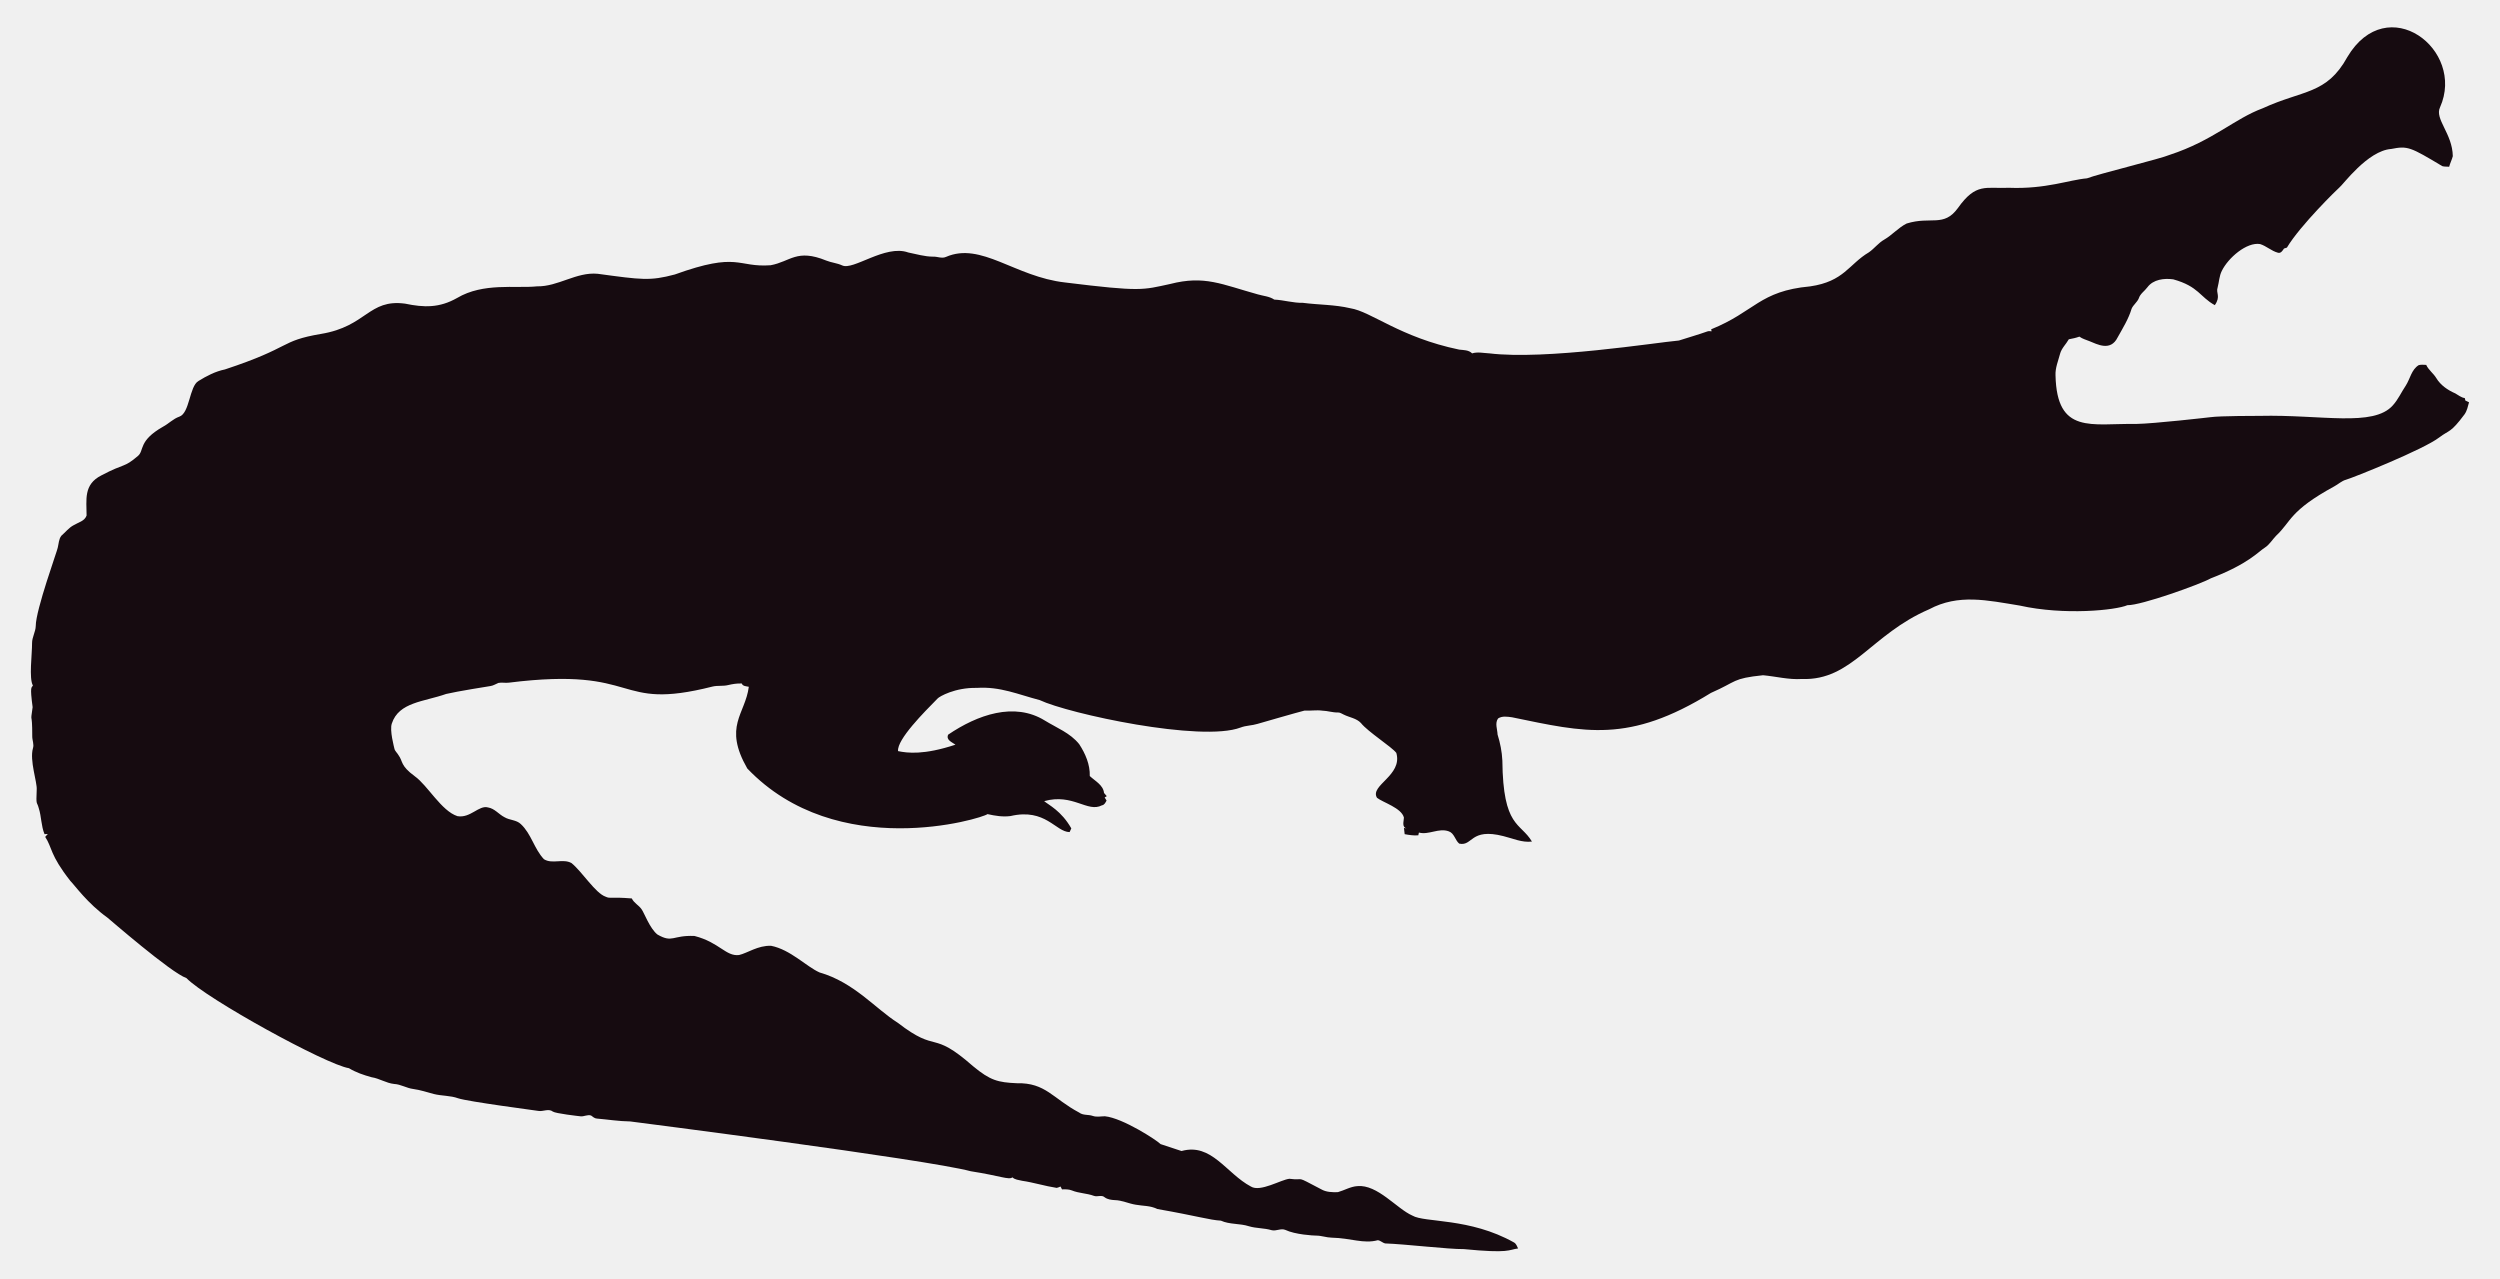
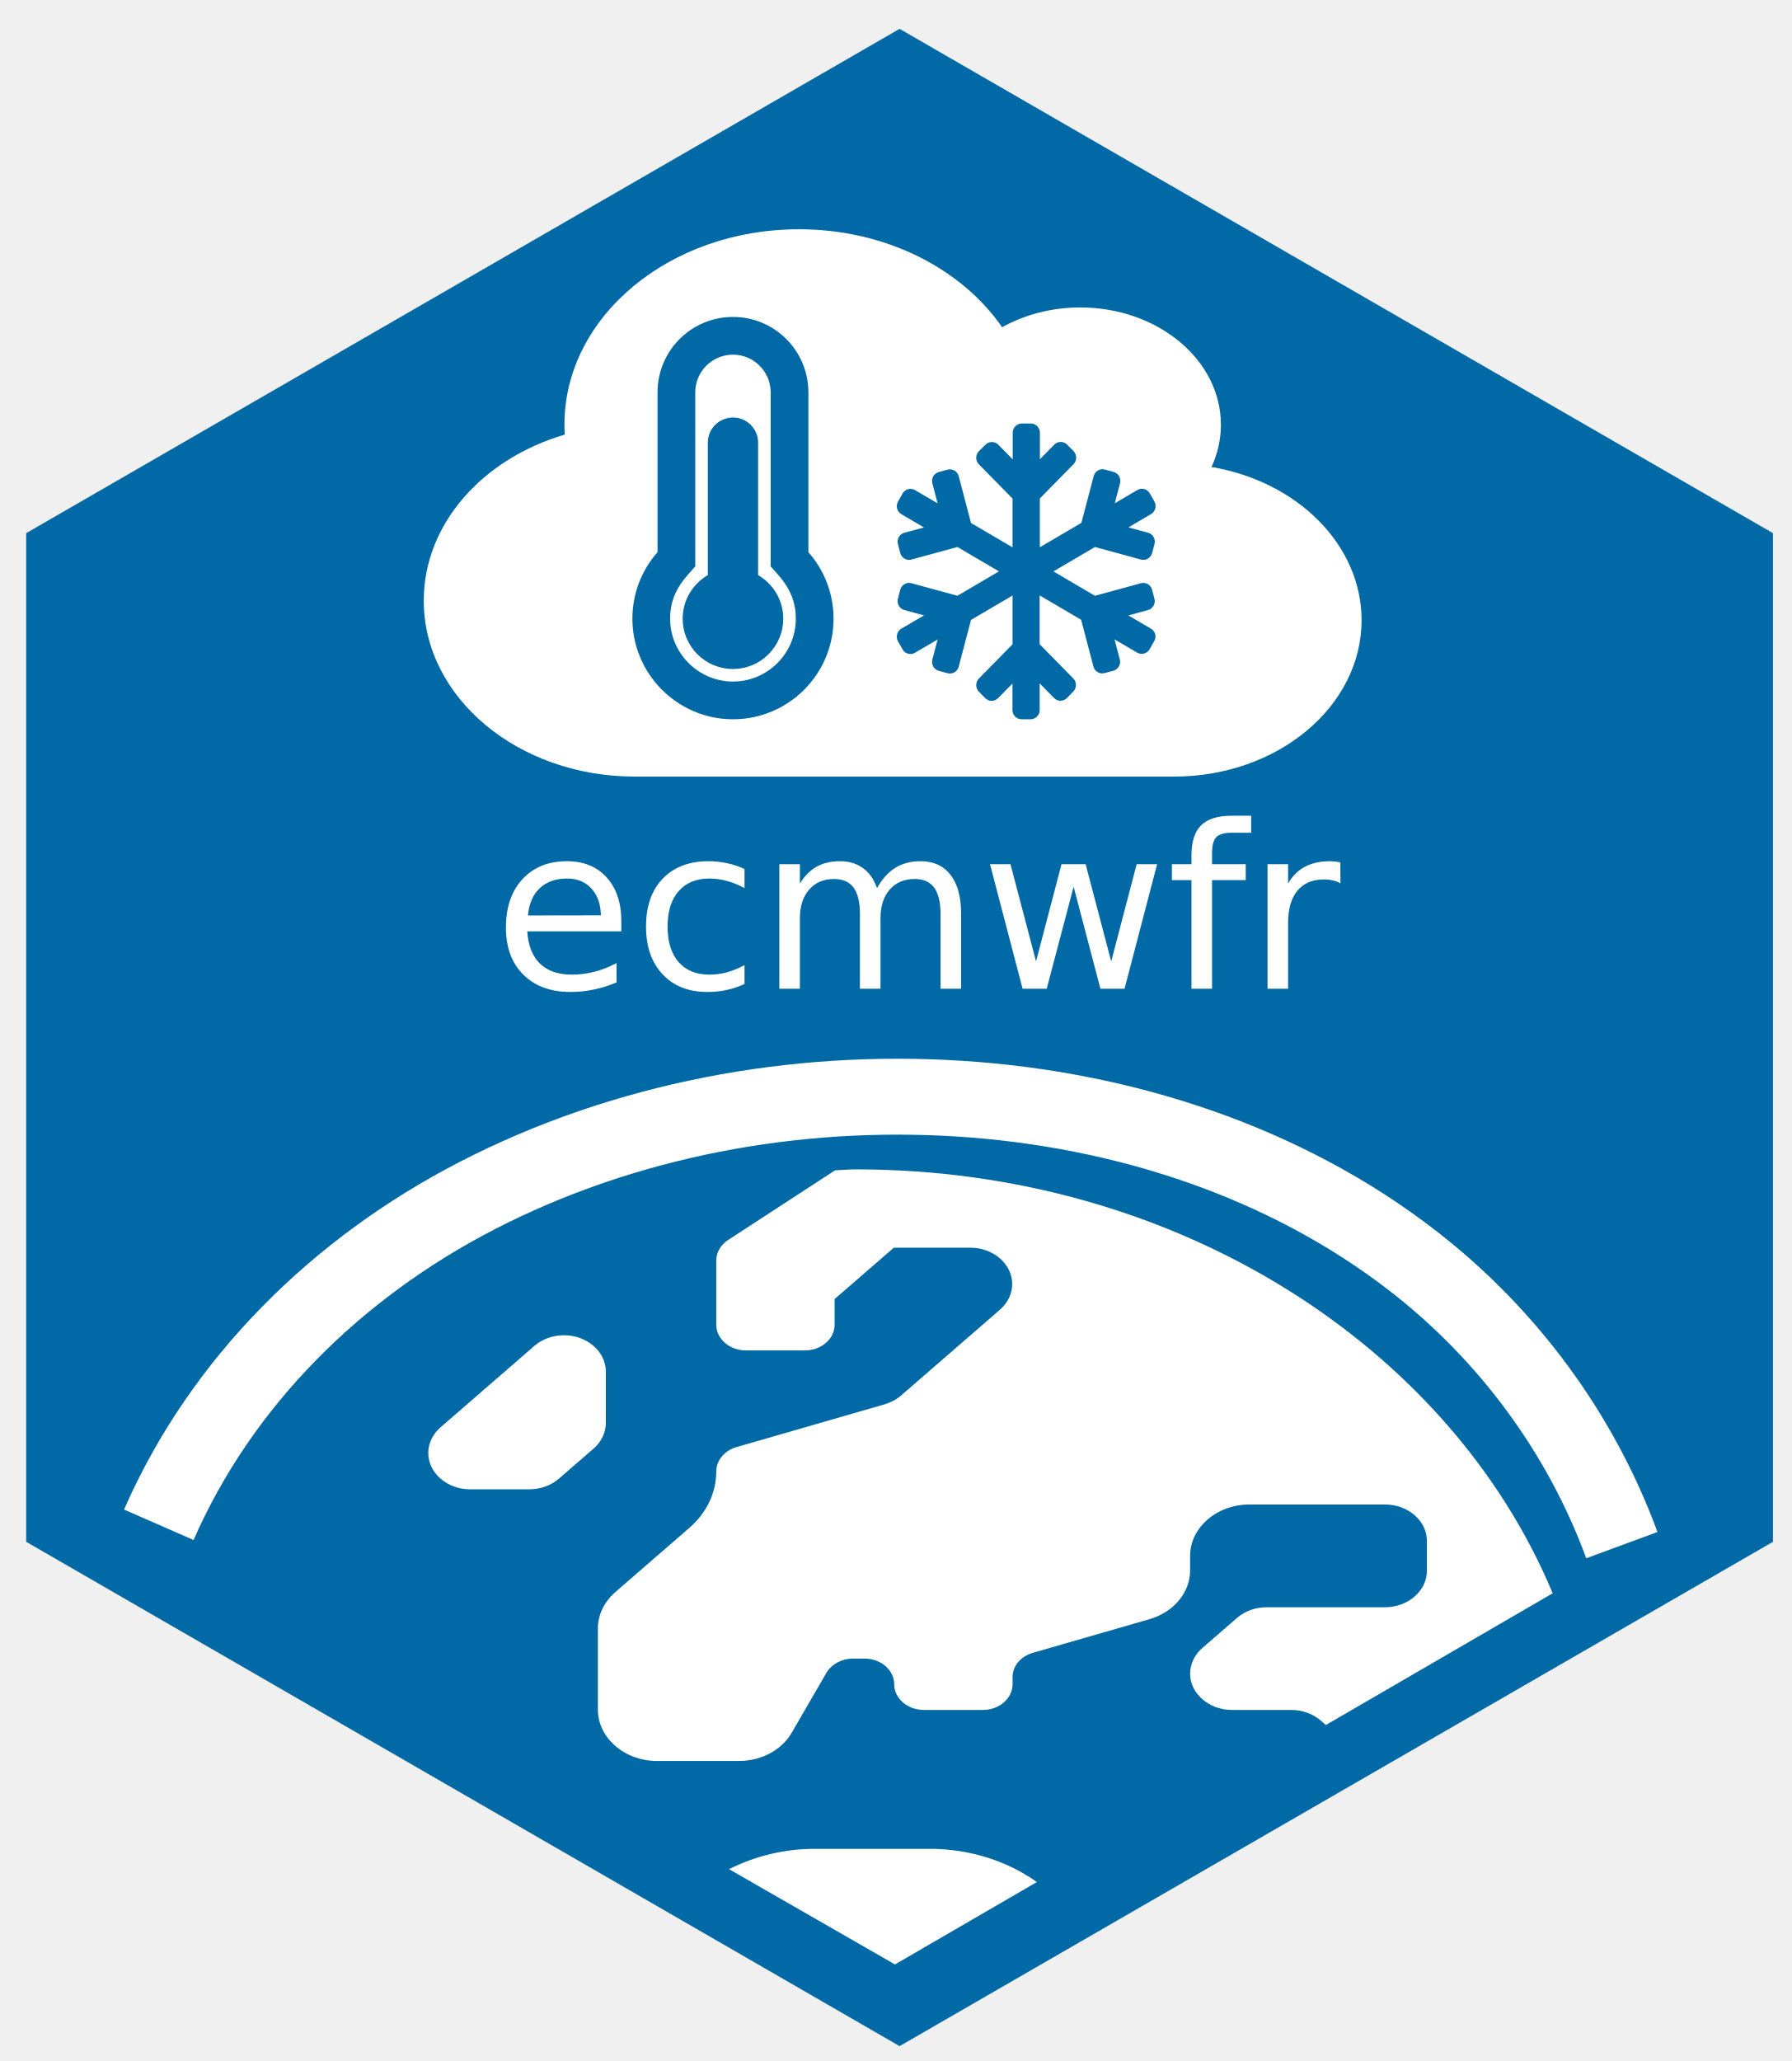
- <svg xmlns="http://www.w3.org/2000/svg" version="1.1" id="Layer_1" x="0px" y="0px" viewBox="0 0 2625.022 1342.022" enable-background="new 0 0 2625.022 1342.022" xml:space="preserve">
-   <path fill="#160B10" d="M2562.057,112.664c-5.93,12.226,13.089,27.649,13.408,51.328c-0.967,3.791-2.837,7.289-3.816,11.093  c-2.417-0.267-4.923,0.089-7.226-0.636c-33.512-20.05-36.245-21.483-53.631-18.038c-24.88,1.775-51.012,38.147-54.547,40.579  c-1,0.685-40.963,39.485-54.967,62.993c-1.056,0.331-2.086,0.661-3.078,1.005c-1.45,2.188-3.295,5.317-6.386,4.363  c-6.755-1.794-12.047-7.022-18.687-9.083c-14.172-2.325-33.569,14.577-40.185,28.126c-2.76,5.432-2.862,11.614-4.401,17.415  c-2.078,5.918,3.558,9.203-2.964,18.611c-15.758-8.651-16.89-19.671-43.645-27.108c-9.541-1.323-21.002,0.025-27.146,8.345  c-2.9,3.956-7.454,6.64-8.994,11.487c-1.705,4.223-5.788,6.857-7.569,10.978c-3.219,10.775-9.274,20.417-14.705,30.186  c-7.484,15.043-21.458,7.113-29.639,3.893c-3.549-1.501-7.378-2.404-10.482-4.745c-3.613,1.31-7.378,2.124-11.131,2.799  c-2.9,5.19-7.62,9.362-9.184,15.252c-1.972,7.442-5.139,14.807-4.771,22.656c1.426,62.435,37.744,50.23,84.657,50.985  c18.427-0.238,76.659-6.917,77.661-7.06c10.315-1.512,51.103-1.387,52.104-1.425c64.718-1.507,119.253,12.017,139.725-10.991  c5.622-6.144,8.955-13.878,13.598-20.735c4.617-7.073,5.915-16.893,13.662-21.562c2.519-0.687,5.19-0.305,7.81-0.242  c2.481,5.406,7.582,8.854,10.609,13.891c4.503,7.467,12.047,12.632,19.921,16.041c3.269,1.794,6.144,4.389,9.999,4.936  c0.166,0.852,0.369,1.705,0.598,2.57c1.259,0.611,2.519,1.208,3.854,1.819c-1.196,4.325-2.073,8.854-4.681,12.606  c-14.981,20.134-15.737,16.079-26.561,24.297c-16.513,12.73-90.704,42.38-97.937,44.421c-4.63,1.259-8.078,4.719-12.199,6.907  c-47.689,26.034-44.914,36.755-61.276,51.99c-3.969,4.096-6.856,9.273-11.754,12.403c-6.886,4.248-16.845,16.908-56.76,32.26  c-10.994,6.222-73.381,28.559-87.544,28.177c-12.182,5.289-66.295,10.873-113.113,0.394c-34.047-5.52-64.247-12.539-95.05,3.905  c-61.045,26.219-81.054,75.205-133.67,73.195c-13.739,0.903-27.159-2.684-40.745-3.943c-32.756,3.396-26.951,6.432-54.687,18.547  c-86.536,53.421-132.198,41.426-208.888,25.607c-4.859-0.636-10.304-1.616-14.68,1.259c-3.511,4.999-0.687,11.232-0.509,16.804  c2.76,8.879,4.605,18.076,5.037,27.388c0.678,70.703,18.876,64.615,31.064,85.038c-10.38,1.31-20.137-3.346-30.008-5.724  c-35.054-8.942-31.959,10.974-46.367,7.887c-4.376-3.651-5.076-10.864-10.94-12.886c-10.482-3.893-20.875,4.033-31.37,1.285  c-0.165,0.725-0.483,2.163-0.649,2.875c-4.834,0.432-9.592-0.331-14.311-1.196c-0.153-2.201-0.407-4.401-0.751-6.551  c0.7,0.127,2.112,0.382,2.824,0.509c-5.368-1.387-2.926-7.48-2.862-11.411c-2.581-10.171-21.93-15.743-28.266-20.735  c-7.896-13.101,27.192-23.356,20.29-47.143c-4.808-6.385-29.888-22.164-37.17-31.395c-4.783-5.063-12.047-5.813-18.013-8.815  c-1.972-0.827-3.791-2.315-6.017-2.239c-5.597,0.191-10.965-1.781-16.537-1.908c-6.208-0.878-12.441,0.318-18.661-0.076  c-6.376,1.51-49.471,13.993-49.471,13.993c-5.775,1.781-11.97,1.603-17.631,3.791c-41.153,15.671-180.401-14.399-211.051-28.838  c-22.477-5.819-41.27-14.396-65.945-12.772c-23.033-0.496-39.521,9.215-41.101,11.08c-14.156,14.382-42.805,43.009-41.597,55.297  c9.881,2.049,27.067,4.244,60.297-6.755c-3.6-2.633-10.164-4.859-7.683-10.52c30.91-20.96,69.478-34.528,101.385-14.896  c12.454,7.683,26.879,13.128,36.241,24.907c6.449,9.897,11.461,21.384,11.08,33.43c5.483,5.19,14.184,9.464,14.96,17.771  c0.954,1.132,1.883,2.239,2.9,3.371c-0.56,0.344-1.679,1.03-2.251,1.361c0.674,1.081,1.336,2.15,2.022,3.244  c-1.157,2.112-2.252,4.643-4.923,5.037c-15.167,7.923-30.412-12.885-60.589-4.414c4.515,3.914,17.957,10.035,28.495,28.596  c-0.623,1.285-1.221,2.582-1.781,3.893c-14.581-0.066-25.26-25.439-62.103-16.83c-8.065,1.081-16.27-0.28-24.119-2.048  c-5.689,4.616-157.704,51.097-252.241-47.919c-25.462-44.516-2.105-56.742,1.616-85.776c-2.646-0.598-6.259-0.445-7.429-3.447  c-4.834-0.216-9.63,0.547-14.311,1.666c-5.343,1.336-10.927,0.254-16.283,1.527c-104.921,26.598-73.475-21.586-213.976-4.058  c-3.638,0.483-7.327-0.471-10.927,0.267c-2.722,1.043-5.203,2.786-8.129,3.244c-1.005,0.139-35.568,5.632-46.749,8.332  c-23.248,8.245-49.669,8.494-57.027,31.013c-2.544,7.127,2.495,25.23,2.659,26.23c0.509,2.748,2.964,4.529,4.274,6.907  c5.125,7.002,1.576,10.814,17.186,22.287c13.483,9.569,27.903,36.42,44.764,41.877c13.652,2.389,22.508-11.842,32.107-9.146  c7.022,1.107,11.334,7.276,17.415,10.317c5.356,3.193,12.365,2.633,17.033,7.162c11.029,10.189,14.018,26.078,24.284,36.878  c8.765,5.47,19.972-0.979,28.965,4.071c11.309,9.233,25.045,31.634,35.809,35.287c4.836,2.294,4.589-0.02,27.477,1.832  c2.226,4.796,7.327,7.085,10.253,11.347c2.611,3.387,8.633,20.294,16.715,26.574c16.075,9.185,15.426,0.491,38.875,1.488  c26.056,6.667,32.977,21.713,46.774,19.997c8.688-1.942,19.833-10.206,33.646-9.68c20.419,4.043,37.013,21.857,50.896,27.986  c36.199,10.4,58.502,37.92,82.062,52.817c43.011,33.213,34.403,6.396,79.034,45.566c18.208,15.125,26.246,17.04,45.986,17.936  c30.318-0.751,37.93,16.193,65.525,30.81c4.134,3.155,9.541,1.844,14.196,3.498c4.147,1.463,8.51,0.394,12.772,0.369  c18.974,1.87,55.059,25.539,58.465,29.232c7.353,2.353,14.667,4.91,22.02,7.276c31.527-8.837,46.862,23.524,72.916,37.323  c9.817,6.052,31.604-7.299,40.338-8.179c17.829,2.357,3.781-4.531,33.392,11.016c5.241,3.066,11.589,3.218,17.504,3.028  c6.869-1.921,13.204-5.852,20.48-6.348c21.245-1.942,41.314,23.767,57.816,30.975c12.756,7.578,60.29,2.089,106.638,28.189  c2.366,1.298,3.155,4.007,4.3,6.284c-10.435,1.423-8.676,5.392-56.964,0.7c-16.115,0.199-61.486-5.252-82.52-5.953  c-2.824-0.572-4.91-3.04-7.772-3.397c-15.269,4.072-27.792-2.198-48.492-2.671c-5.546-0.102-10.825-2.201-16.359-2.162  c-2.762-0.015-21.848-1.008-32.323-6.004c-4.758-1.972-9.668,1.654-14.476,0.293c-7.747-2.315-16.003-1.781-23.737-4.121  c-9.541-3.104-20.277-1.692-29.41-5.865c-12.12-0.691-23.98-4.714-66.899-12.25c-6.984-3.625-14.985-3.091-22.516-4.49  c-7.416-1.145-14.324-4.643-21.892-4.821c-3.727-0.204-7.632-0.649-10.698-2.939c-3.206-2.951-7.645-0.127-11.334-1.539  c-7.531-2.798-15.774-2.646-23.203-5.712c-3.282-1.298-6.844-1.17-10.278-1.081c-0.394-0.763-1.183-2.264-1.577-3.015  c-1.285,0.636-2.608,1.119-3.982,1.45c-12.263-1.87-24.131-5.674-36.394-7.467c-3.46-0.903-7.404-1.005-10.113-3.6  c-3.831,2.97-12.398-1.54-43.747-6.411c-46.335-12.483-357.594-52.295-357.594-52.295c-11.716-0.14-23.317-2.023-34.982-3.015  c-2.442-0.127-4.211-1.844-6.068-3.18c-3.753-1.387-7.467,1.336-11.271,0.789c-2.02-0.195-26.027-2.946-28.838-4.923  c-4.592-3.587-10.278,0.216-15.367-0.738c-2.203-0.387-74.203-9.818-84.135-13.242c-8.243-2.989-17.224-2.379-25.658-4.529  c-7.162-1.895-14.209-4.274-21.574-5.254c-6.92-0.878-13.001-4.923-20.035-5.266c-8.319-0.878-15.443-5.826-23.648-7.073  c-8.256-2.252-16.448-5.037-23.775-9.49c-23.552-3.584-149.518-72.739-170.649-94.63c-16.013-5.37-81.914-62.745-82.914-63.439  c-21.039-15.096-34.147-33.758-38.964-38.595c-21.778-27.726-18.854-34.892-26.396-46.215c0.916-1.018,1.832-2.01,2.748-3.015  c-1.145,0.038-2.29,0.076-3.435,0.14c-3.651-8.676-3.18-18.28-6.042-27.172c-2.062-7.913-2.975-1.701-2.175-19.526  c0.634-7.664-7.675-30.697-3.931-43.518c1.348-4.16-0.814-8.281-0.751-12.454c0.068-28.882-2.418-11.02,0.394-30.657  c-3.041-22.85-1.09-20.042,0.305-22.719c-4.294-7.378-0.844-32.606-0.89-44.586c-0.025-6.246,3.714-11.741,3.867-17.962  c0-16.859,22.775-79.378,23.076-82.113c1.056-4.198,1.043-9.032,3.778-12.568c4.338-3.74,7.874-8.485,13.052-11.169  c4.745-2.913,11.411-4.172,13.471-10.088c0.043-16.362-3.503-32.575,15.532-42.157c25.219-13.344,23.115-7.424,38.34-20.379  c6.931-5.754,0.059-15.764,26.434-30.772c5.915-3.129,10.622-8.281,17.046-10.507c11.015-3.661,10.497-31.892,20.099-37.437  c8.612-5.33,17.796-10.113,27.795-12.148c71.433-23.584,56.818-29.805,100.939-37.31c48.019-7.907,49.805-36.895,88.244-31.777  c19.858,4.163,35.994,4.605,54.61-5.953c27.665-16.35,60.97-9.859,83.919-12.212c22.172,0.42,41.279-15.29,63.693-13.191  c46.138,6.272,54.878,7.691,80.993,0.738c67.442-24.31,65.094-7.128,100.634-9.706c20.946-3.875,27.233-17.596,58.388-4.91  c5.368,2.188,11.283,2.595,16.575,5.025c11.553,5.818,45.215-22.204,69.43-13.535c8.676,1.717,17.262,4.401,26.205,4.401  c4.49-0.216,9.083,2.252,13.446,0.293c37.015-16.156,72.304,20.872,125.096,26.815c80.305,9.923,81.3,7.845,110.289,1.603  c36.266-9.336,54.189,0.413,92.111,10.902c5.775,1.717,12.11,1.984,17.237,5.47c10.075,0.458,19.844,3.638,29.983,3.396  c16.588,2.163,33.506,1.819,49.853,5.686c21.982,3.418,52.115,30.498,114.347,43.441c4.681,0.572,9.999,0.28,13.586,3.956  c5.864-1.844,12.047-0.267,18.038-0.025c59.148,7.176,174.934-11.359,199.106-13.471c9.82-3.218,19.819-5.966,29.576-9.452  c1.488-0.674,3.155-0.356,4.758-0.229c-0.115-0.522-0.356-1.577-0.483-2.099c45.944-18.548,50.589-40.213,103.827-45.057  c35.891-5.17,40.645-23.282,61.836-35.809c5.712-3.969,9.897-9.808,16.028-13.281c8.408-4.872,14.82-12.555,23.559-16.931  c25.605-7.944,38.867,4.305,53.847-16.257c19.089-26.933,29.276-20.168,53.605-21.256c38.819,1.522,63.061-8.345,81.948-9.935  c11.484-4.495,77.877-20.69,87.061-24.742c45.297-14.857,67.746-37.884,97.505-48.848c42.187-19.404,67.008-14.225,88.74-53.694  C2506.582-10.604,2589.134,52.018,2562.057,112.664z" />
+ <svg xmlns="http://www.w3.org/2000/svg" version="1.1" x="0px" y="0px" width="472px" height="543px" viewBox="0 0 472 543" enable-background="new 0 0 472 543" xml:space="preserve" id="svg26">
+   <defs id="defs30" />
+   <g id="Layer_1">
+     <path display="none" fill-rule="evenodd" clip-rule="evenodd" fill="#0069a6" stroke="#0069a6" stroke-width="10" d="m 450.604,143.439 -216,-124 -215.387,125.061 0.613,249.062 5.308,3.047 c 0.528,-0.063 1.093,-0.047 1.691,0.069 11.811,2.285 22.369,11.627 31.901,18.474 1.581,1.136 3.144,2.295 4.713,3.447 L 235.83,517.562 451.217,392.5 Z" id="path2" />
+     <path id="polygon4" style="fill:#0069a6;stroke:#0069a6;stroke-width:10" d="M 11.903,403.324 V 143.357 L 237.042,13.374 462.179,143.357 V 403.324 L 237.042,533.308 Z" />
+   </g>
+   <g id="Layer_4">
+     <path fill="#ffffff" d="m 319.235,123.038 c 1.582,-3.444 2.475,-7.21 2.475,-11.137 C 321.71,94.841 305.104,81 284.641,81 c -7.607,0 -14.712,1.932 -20.58,5.215 C 253.365,70.765 233.401,60.4 210.503,60.4 c -34.129,0 -61.777,23.047 -61.777,51.501 0,0.87 0.038,1.737 0.077,2.608 -21.621,6.339 -37.144,23.529 -37.144,43.742 0,25.589 24.904,46.352 55.6,46.352 h 142.092 c 27.299,0 49.423,-18.443 49.423,-41.201 0,-19.923 -16.991,-36.566 -39.539,-40.364 z" id="path7" />
+     <path fill="#0069a6" d="m 206.387,163.001 c 0,7.318 -5.932,13.25 -13.25,13.25 -7.318,0 -13.25,-5.932 -13.25,-13.25 0,-4.903 2.666,-9.182 6.625,-11.473 v -34.902 c 0,-3.659 2.967,-6.625 6.625,-6.625 3.658,0 6.625,2.966 6.625,6.625 v 34.902 c 3.959,2.292 6.625,6.57 6.625,11.473 z m 6.625,-17.524 c 4.122,4.671 6.625,10.805 6.625,17.525 0,14.636 -11.863,26.5 -26.5,26.5 -0.062,0 -0.126,0 -0.188,-0.001 -14.555,-0.101 -26.387,-12.083 -26.312,-26.637 0.034,-6.667 2.53,-12.749 6.624,-17.387 v -42.1 c 0,-10.976 8.898,-19.874 19.875,-19.874 10.977,0 19.875,8.898 19.875,19.874 v 42.1 z m -3.312,17.524 c 0,-7.109 -4.01,-10.805 -6.625,-13.768 v -45.857 c 0,-5.479 -4.458,-9.937 -9.938,-9.937 -5.48,0 -9.938,4.458 -9.938,9.937 v 45.857 c -2.636,2.987 -6.589,6.646 -6.625,13.68 -0.046,9.084 7.363,16.586 16.443,16.65 h 0.119 c 9.134,0.001 16.564,-7.429 16.564,-16.562 z" id="path9" />
+     <path fill="#0069a6" d="m 303.283,165.638 -5.965,-3.5 5.189,-1.416 c 1.277,-0.351 2.039,-1.689 1.689,-2.982 l -0.625,-2.359 c -0.334,-1.294 -1.658,-2.07 -2.938,-1.72 l -12.129,3.303 -10.928,-6.423 10.943,-6.422 12.129,3.303 c 1.278,0.35 2.588,-0.427 2.938,-1.72 l 0.624,-2.359 c 0.335,-1.294 -0.411,-2.633 -1.689,-2.982 l -5.189,-1.416 5.966,-3.5 c 1.141,-0.67 1.537,-2.161 0.883,-3.334 l -1.203,-2.115 c -0.654,-1.172 -2.131,-1.567 -3.271,-0.897 l -5.967,3.501 1.386,-5.281 c 0.335,-1.294 -0.411,-2.634 -1.689,-2.983 l -2.313,-0.624 c -1.278,-0.35 -2.587,0.427 -2.938,1.72 l -3.241,12.328 -10.942,6.422 v -12.86 l 8.873,-9.024 c 0.928,-0.943 0.928,-2.496 0,-3.439 l -1.689,-1.72 c -0.929,-0.943 -2.451,-0.943 -3.379,0 l -3.79,3.861 v -6.985 c 0,-1.339 -1.066,-2.435 -2.391,-2.435 h -2.389 c -1.324,0 -2.39,1.096 -2.39,2.435 v 7.016 l -3.789,-3.865 c -0.929,-0.943 -2.45,-0.943 -3.379,0 l -1.75,1.72 c -0.929,0.943 -0.929,2.496 0,3.439 l 8.872,9.024 v 12.861 l -10.941,-6.423 -3.242,-12.328 c -0.334,-1.293 -1.658,-2.069 -2.938,-1.72 l -2.312,0.625 c -1.279,0.35 -2.04,1.688 -1.689,2.982 l 1.385,5.281 -5.966,-3.5 c -1.142,-0.671 -2.603,-0.274 -3.272,0.896 l -1.202,2.116 c -0.654,1.172 -0.274,2.647 0.883,3.333 l 5.966,3.5 -5.189,1.386 c -1.279,0.35 -2.039,1.688 -1.689,2.982 l 0.624,2.359 c 0.335,1.293 1.659,2.069 2.937,1.72 l 12.131,-3.303 10.941,6.422 -10.941,6.423 -12.131,-3.303 c -1.277,-0.351 -2.586,0.426 -2.937,1.72 l -0.624,2.359 c -0.335,1.293 0.41,2.632 1.689,2.982 l 5.189,1.416 -5.966,3.5 c -1.142,0.67 -1.537,2.161 -0.883,3.333 l 1.202,2.115 c 0.654,1.172 2.131,1.568 3.272,0.897 l 5.966,-3.5 -1.385,5.281 c -0.335,1.293 0.41,2.633 1.689,2.982 l 2.312,0.624 c 1.279,0.351 2.588,-0.426 2.938,-1.72 l 3.242,-12.327 10.941,-6.423 v 12.86 l -8.872,9.025 c -0.929,0.943 -0.929,2.496 0,3.439 l 1.689,1.72 c 0.929,0.943 2.45,0.943 3.378,0 l 3.79,-3.865 v 6.984 c 0,1.34 1.065,2.436 2.39,2.436 h 2.389 c 1.324,0 2.39,-1.096 2.39,-2.436 v -7.016 l 3.79,3.866 c 0.928,0.943 2.449,0.943 3.379,0 l 1.689,-1.72 c 0.928,-0.943 0.928,-2.496 0,-3.439 l -8.873,-9.025 v -12.86 l 10.941,6.423 3.242,12.327 c 0.335,1.294 1.659,2.07 2.938,1.72 l 2.312,-0.624 c 1.279,-0.35 2.04,-1.689 1.689,-2.983 l -1.385,-5.28 5.967,3.5 c 1.141,0.67 2.602,0.274 3.271,-0.897 l 1.203,-2.116 c 0.701,-1.137 0.32,-2.628 -0.836,-3.298 z" id="path11" />
+   </g>
+   <g id="Layer_3">
+     <g aria-label="ecmwfr" transform="translate(130,260.5)" id="text14" style="font-size:60px;font-family:HelveticaNeue-Bold;fill:#ffffff">
+       <path d="m 33.721,-17.754 v 2.637 H 8.936 q 0.352,5.566 3.34,8.496 3.018,2.9 8.379,2.9 3.105,0 6.006,-0.762 2.93,-0.762 5.801,-2.285 v 5.098 q -2.9,1.23 -5.947,1.875 -3.047,0.645 -6.182,0.645 -7.852,0 -12.451,-4.57 -4.57,-4.57 -4.57,-12.363 0,-8.057 4.336,-12.773 4.365,-4.746 11.748,-4.746 6.621,0 10.459,4.277 3.867,4.248 3.867,11.572 z m -5.391,-1.582 q -0.059,-4.424 -2.49,-7.061 -2.402,-2.637 -6.387,-2.637 -4.512,0 -7.236,2.549 -2.695,2.549 -3.105,7.178 z" id="path33" />
+       <path d="m 66.182,-31.553 v 5.039 q -2.285,-1.26 -4.6,-1.875 -2.285,-0.645 -4.629,-0.645 -5.244,0 -8.145,3.34 -2.9,3.311 -2.9,9.316 0,6.006 2.9,9.346 2.9,3.311 8.145,3.311 2.344,0 4.629,-0.615 2.314,-0.645 4.6,-1.904 v 4.98 q -2.256,1.055 -4.688,1.582 -2.402,0.527 -5.127,0.527 -7.412,0 -11.777,-4.658 -4.365,-4.658 -4.365,-12.568 0,-8.027 4.395,-12.627 4.424,-4.6 12.1,-4.6 2.49,0 4.863,0.527 2.373,0.498 4.6,1.523 z" id="path35" />
+       <path d="m 101.104,-26.514 q 2.021,-3.633 4.834,-5.361 2.812,-1.729 6.621,-1.729 5.127,0 7.91,3.604 2.783,3.574 2.783,10.195 V 0 h -5.42 v -19.629 q 0,-4.717 -1.67,-7.002 -1.67,-2.285 -5.098,-2.285 -4.189,0 -6.621,2.783 -2.432,2.783 -2.432,7.588 V 0 h -5.42 v -19.629 q 0,-4.746 -1.67,-7.002 -1.67,-2.285 -5.156,-2.285 -4.131,0 -6.562,2.812 -2.432,2.783 -2.432,7.559 V 0 h -5.42 v -32.812 h 5.42 v 5.098 q 1.846,-3.018 4.424,-4.453 2.578,-1.436 6.123,-1.436 3.574,0 6.064,1.816 2.52,1.816 3.721,5.273 z" id="path37" />
+       <path d="m 130.869,-32.812 h 5.391 l 6.738,25.605 6.709,-25.605 h 6.357 l 6.738,25.605 6.709,-25.605 h 5.391 L 166.318,0 h -6.357 L 152.9,-26.895 145.811,0 h -6.357 z" id="path39" />
+       <path d="m 199.688,-45.586 v 4.482 h -5.156 q -2.9,0 -4.043,1.172 -1.113,1.172 -1.113,4.219 v 2.9 h 8.877 v 4.189 H 189.375 V 0 h -5.42 v -28.623 h -5.156 V -32.812 h 5.156 v -2.285 q 0,-5.479 2.549,-7.969 2.549,-2.52 8.086,-2.52 z" id="path41" />
+       <path d="m 223.213,-27.773 q -0.908,-0.527 -1.992,-0.762 -1.055,-0.264 -2.344,-0.264 -4.57,0 -7.031,2.988 -2.432,2.959 -2.432,8.525 V 0 h -5.42 v -32.812 h 5.42 v 5.098 q 1.699,-2.988 4.424,-4.424 2.725,-1.465 6.621,-1.465 0.557,0 1.23,0.088 0.674,0.059 1.494,0.205 z" id="path43" />
+     </g>
+   </g>
+   <g id="Layer_2">
+     <path fill="#ffffff" d="m 214.613,487.102 c -7.88,0 -15.662,1.897 -22.514,5.356 l 43.73,25.104 37.39,-21.71 c -7.895,-5.62 -17.855,-8.751 -28.193,-8.751 h -30.413 z" id="path17" />
+     <path fill="#ffffff" d="m 225.578,308.088 c -1.853,0 -3.705,0.17 -5.556,0.254 l -28.172,18.353 c -1.948,1.269 -3.118,3.298 -3.118,5.413 v 16.913 c 0,3.722 3.508,6.766 7.798,6.766 h 15.596 c 4.289,0 7.798,-3.044 7.798,-6.766 v -6.766 l 15.598,-13.531 h 20.177 c 6.043,0 11.014,4.313 11.014,9.558 0,2.537 -1.169,4.989 -3.216,6.766 l -26.124,22.665 c -1.17,1.014 -2.631,1.776 -4.288,2.282 l -38.991,11.249 c -3.216,0.929 -5.36,3.552 -5.36,6.427 0,5.583 -2.535,10.91 -7.019,14.801 l -19.593,16.998 c -2.924,2.539 -4.582,6.005 -4.582,9.558 v 21.396 c 0,7.442 7.019,13.531 15.596,13.531 h 21.542 c 5.945,0 11.308,-2.876 13.939,-7.442 l 9.163,-15.814 c 1.364,-2.284 4.093,-3.721 7.018,-3.721 h 3.022 c 4.289,0 7.797,3.044 7.797,6.766 0,3.721 3.511,6.766 7.799,6.766 h 15.597 c 4.288,0 7.799,-3.045 7.799,-6.766 v -1.861 c 0,-2.96 2.143,-5.497 5.36,-6.428 l 30.804,-8.879 c 6.334,-1.861 10.622,-7.02 10.622,-12.855 v -3.806 c 0,-7.442 7.02,-13.531 15.599,-13.531 h 35.772 c 6.044,0 11.016,4.313 11.016,9.556 v 7.949 c 0,5.244 -4.972,9.558 -11.016,9.558 h -31.191 c -2.925,0 -5.752,1.014 -7.799,2.792 l -9.163,7.947 c -2.047,1.777 -3.218,4.229 -3.218,6.768 0,5.243 4.974,9.557 11.016,9.557 h 15.597 c 2.926,0 5.75,1.015 7.798,2.791 l 1.358,1.179 59.771,-34.706 C 381.967,354.698 310.004,308.088 225.578,308.088 Z" id="path19" />
+     <path fill="none" stroke="#ffffff" stroke-width="20" d="m 41.845,401.724 c 16.602,-37.906 47.117,-67.705 83.631,-86.593 39.001,-20.174 83.958,-28.49 127.653,-25.653 42.614,2.768 85.255,16.421 119.234,42.769 24.902,19.31 44.101,45.253 55.002,74.84" id="path21" />
+     <path fill="#ffffff" d="m 147.257,389.59 9.164,-7.949 c 2.047,-1.776 3.217,-4.229 3.217,-6.766 v -13.531 c 0,-5.244 -4.972,-9.556 -11.016,-9.556 -2.925,0 -5.75,1.014 -7.797,2.79 l -24.76,21.48 c -2.047,1.776 -3.217,4.229 -3.217,6.766 0,5.244 4.971,9.558 11.015,9.558 h 15.597 c 2.924,0 5.75,-1.016 7.797,-2.792 z" id="path23" />
+   </g>
</svg>
